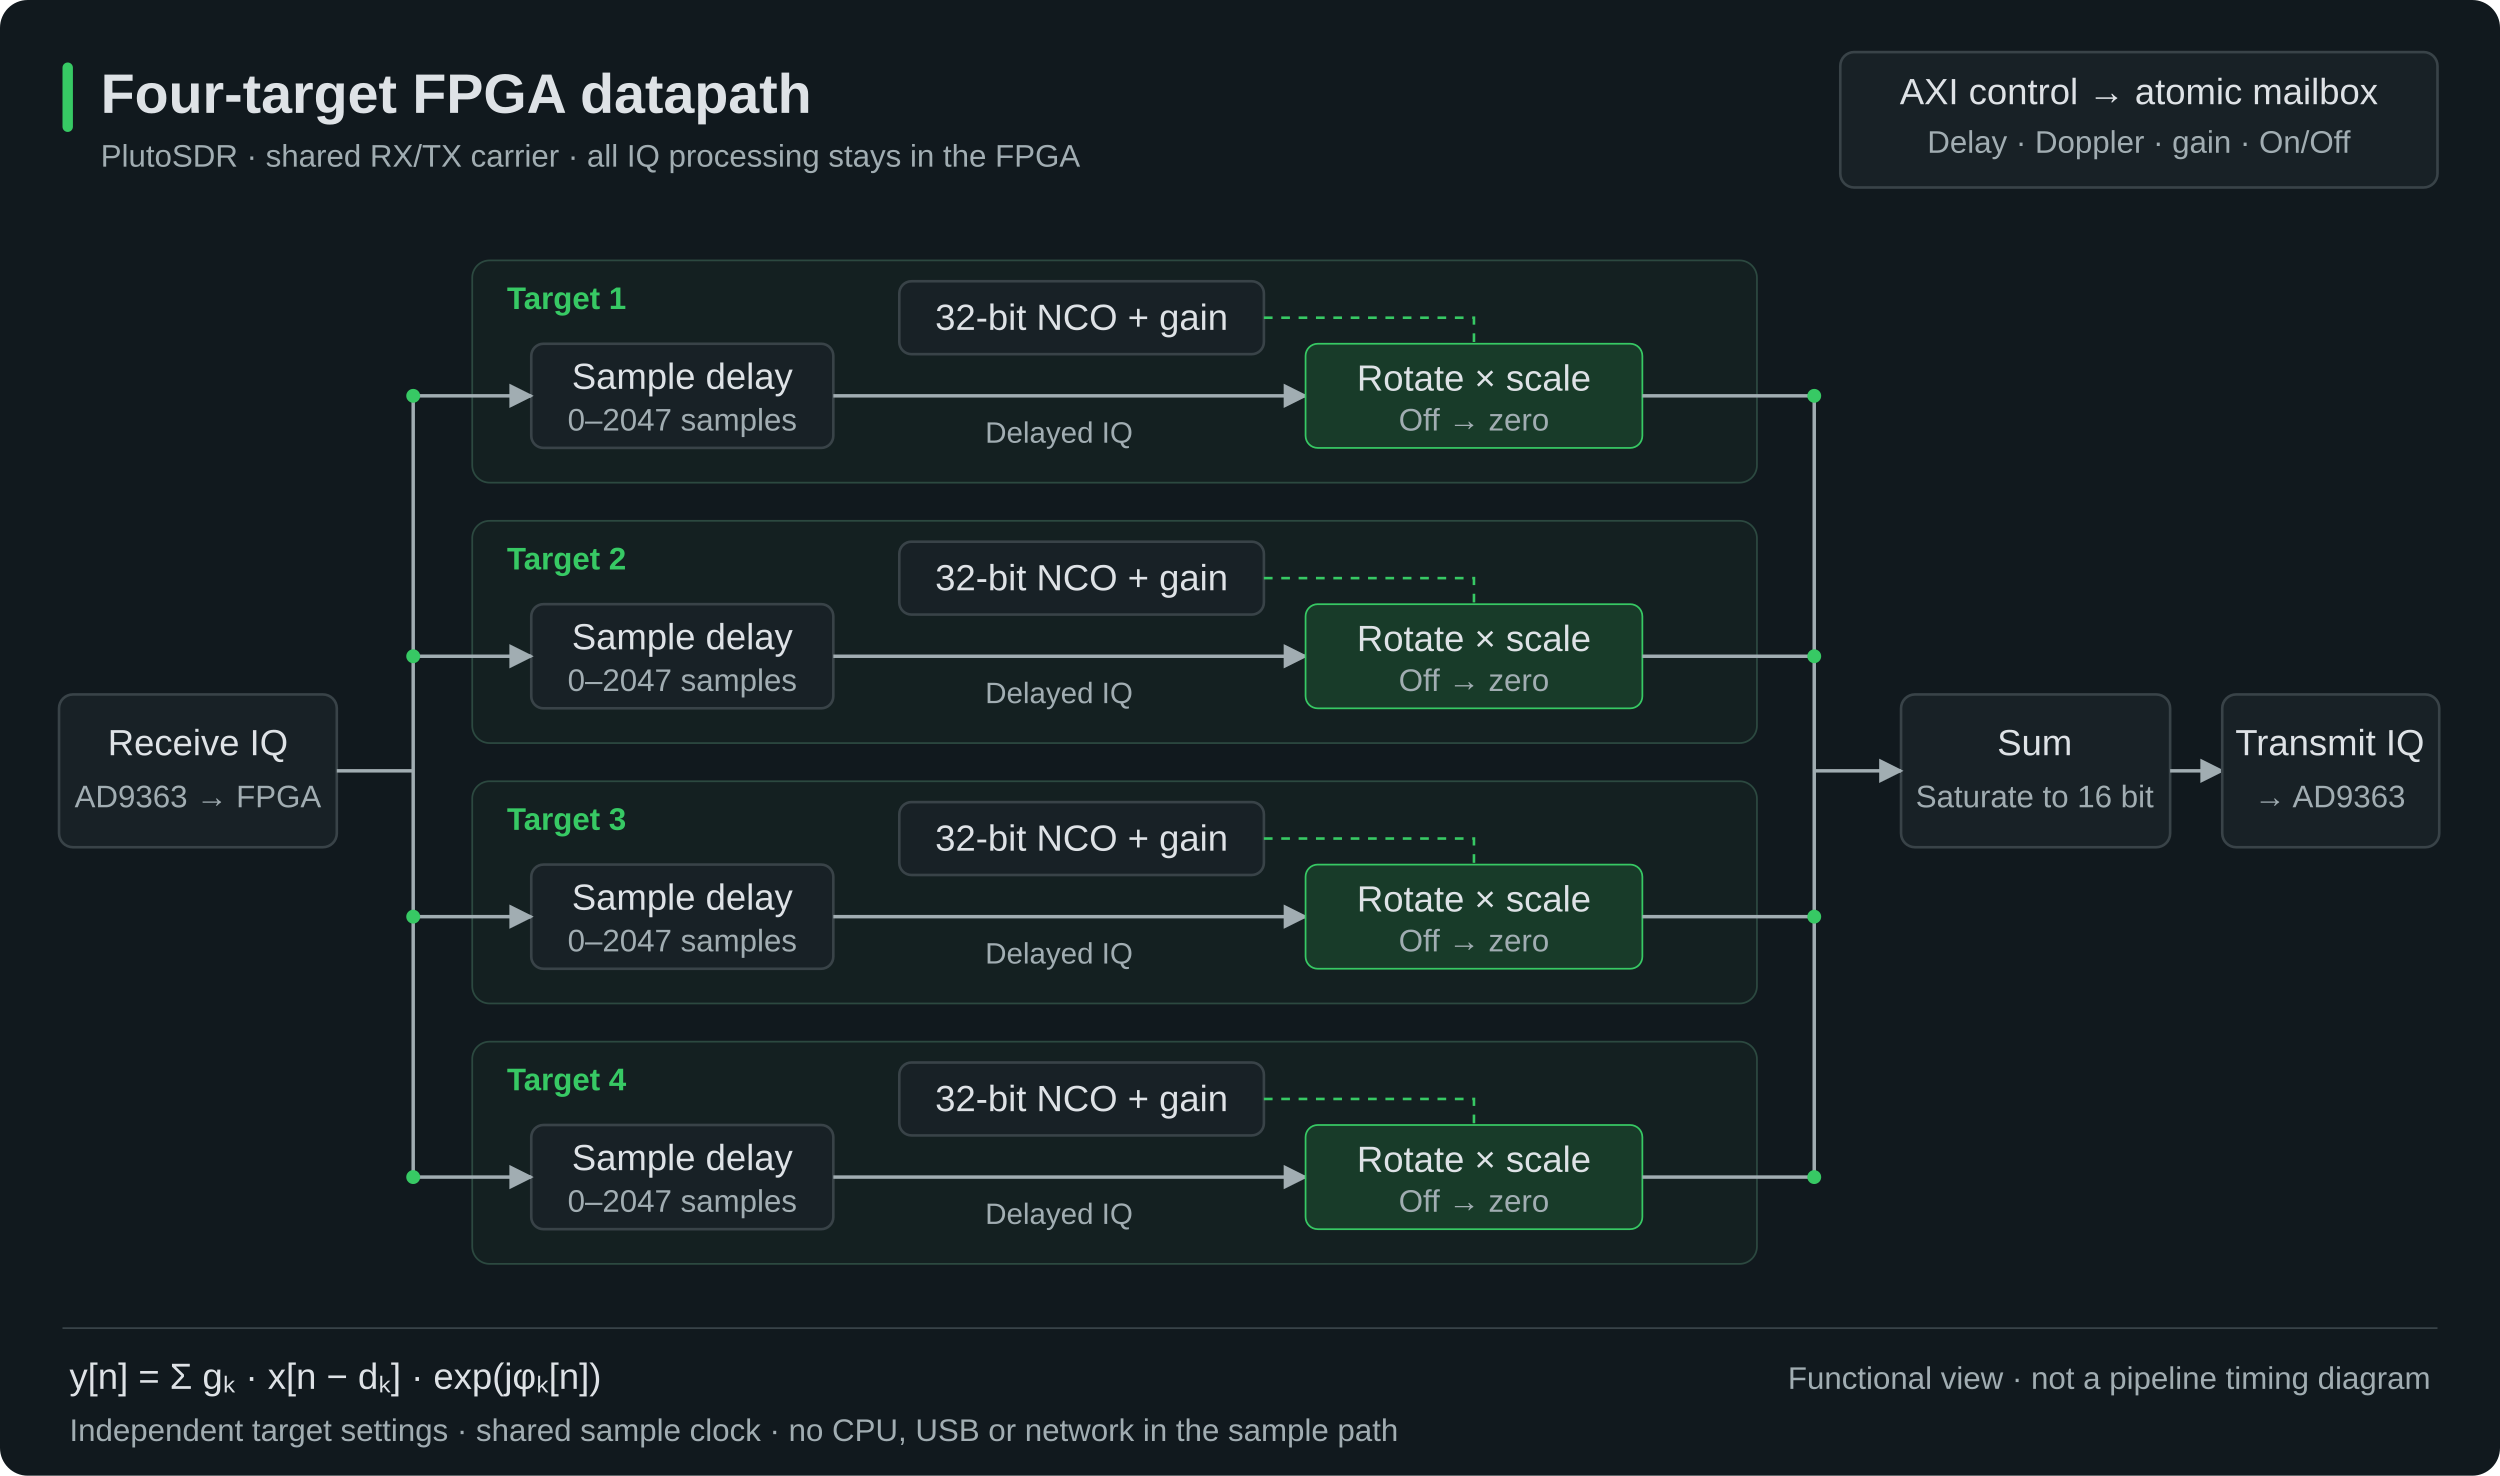
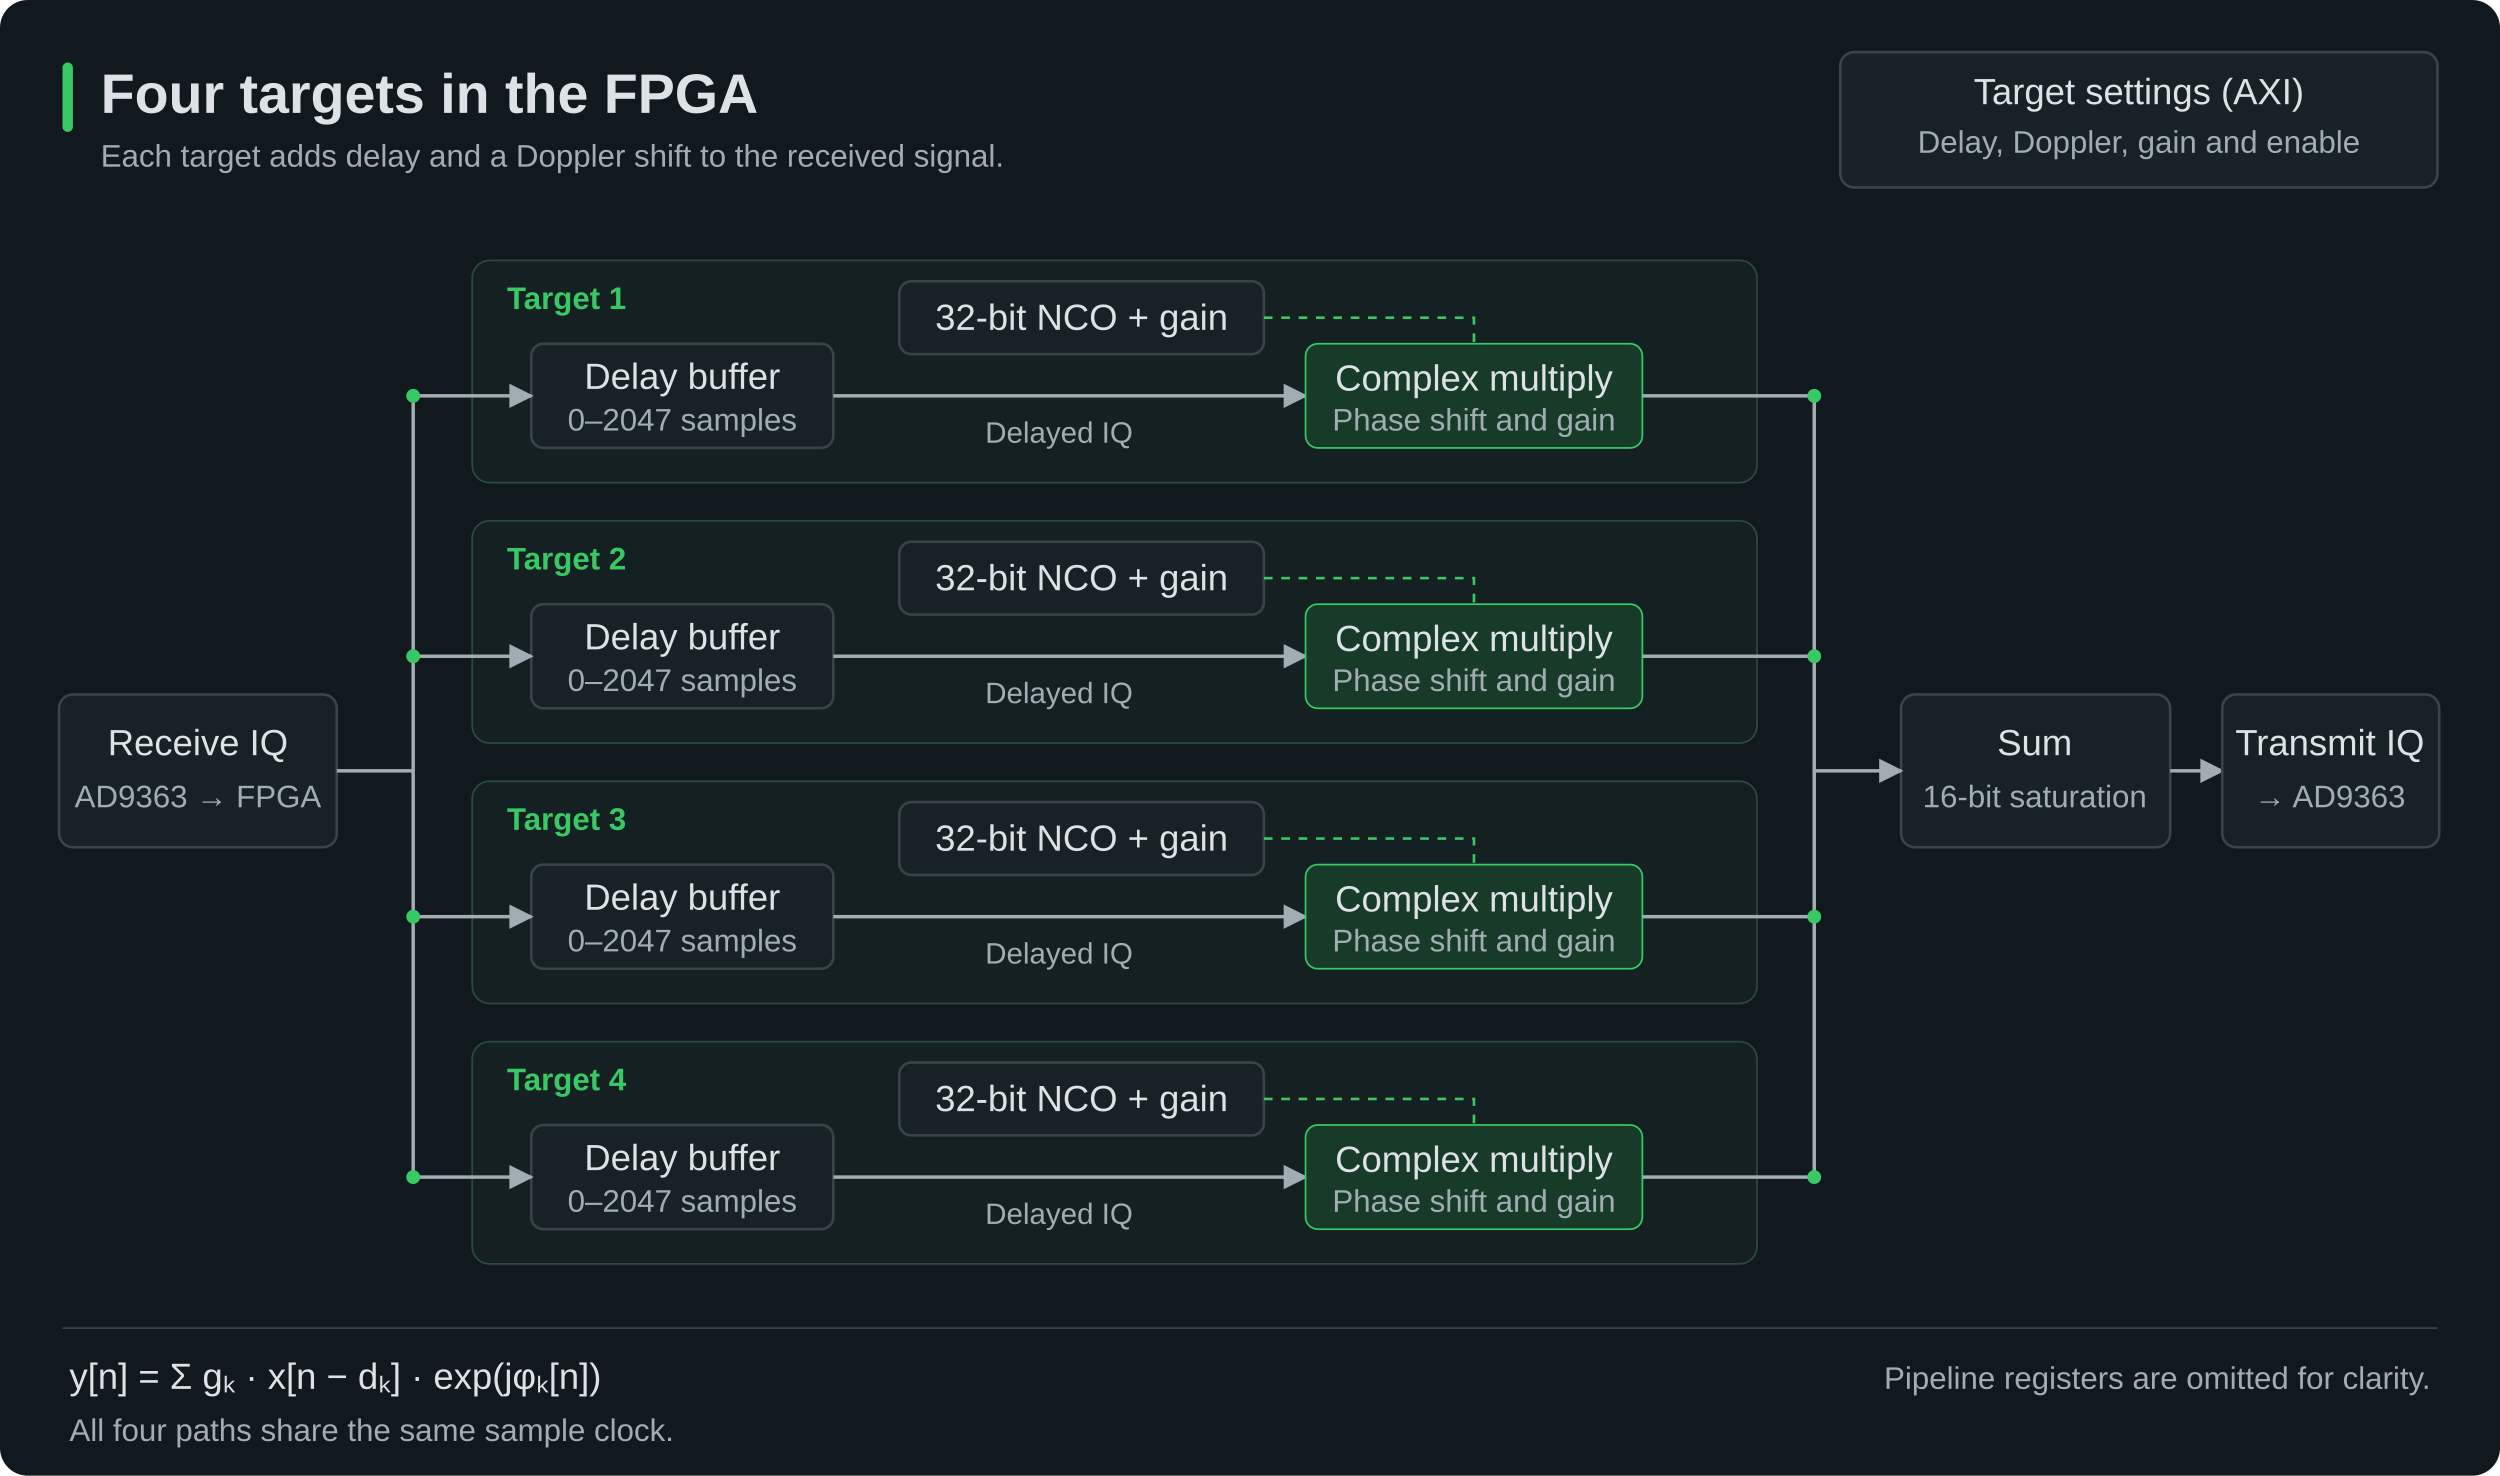
<svg xmlns="http://www.w3.org/2000/svg" width="1440" height="850" viewBox="0 0 1440 850" role="img" aria-labelledby="title description">
  <defs>
    <marker id="arrow" viewBox="0 0 10 10" refX="9" refY="5" markerWidth="7" markerHeight="7" orient="auto-start-reverse">
      <path d="M0 0 L10 5 L0 10Z" fill="#a1adb2" />
    </marker>
  </defs>
  <style>text{font-family:Carlito,"Segoe UI",Arial,sans-serif;fill:#dee2e6;font-size:21px}.muted{fill:#a1adb2;font-size:18px}.title{font-size:32px;font-weight:600}.green{fill:#37c964}.box{fill:#182126;stroke:#394348;stroke-width:1.5}.path{fill:none;stroke:#a1adb2;stroke-width:2}.control{fill:none;stroke:#37c964;stroke-width:1.5;stroke-dasharray:5 5}.label{font-size:18px;font-weight:600}.coefficient{font-size:17px;fill:#a1adb2}</style>
  <rect width="1440" height="850" rx="16" fill="#11191e" />
  <rect x="36" y="36" width="6" height="40" rx="3" fill="#37c964" />
-   <text class="title" x="58" y="65">Four-target FPGA datapath</text>
-   <text class="muted" x="58" y="96">PlutoSDR · shared RX/TX carrier · all IQ processing stays in the FPGA</text>
+   <text class="title" x="58" y="65">Four targets in the FPGA</text>
+   <text class="muted" x="58" y="96">Each target adds delay and a Doppler shift to the received signal.</text>
  <rect class="box" x="1060" y="30" width="344" height="78" rx="8" />
-   <text x="1232" y="60" text-anchor="middle">AXI control → atomic mailbox</text>
-   <text class="muted" x="1232" y="88" text-anchor="middle">Delay · Doppler · gain · On/Off</text>
+   <text x="1232" y="60" text-anchor="middle">Target settings (AXI)</text>
+   <text class="muted" x="1232" y="88" text-anchor="middle">Delay, Doppler, gain and enable</text>
  <rect class="box" x="34" y="400" width="160" height="88" rx="8" />
  <text x="114" y="435" text-anchor="middle">Receive IQ</text>
  <text class="muted" x="114" y="465" text-anchor="middle">AD9363 → FPGA</text>
  <path class="path" d="M194 444 H238 M238 228 V678" />
  <rect class="box" x="1095" y="400" width="155" height="88" rx="8" />
  <text x="1172" y="435" text-anchor="middle">Sum</text>
-   <text class="muted" x="1172" y="465" text-anchor="middle">Saturate to 16 bit</text>
+   <text class="muted" x="1172" y="465" text-anchor="middle">16-bit saturation</text>
  <path class="path" d="M1045 228 V678 M1045 444 H1095" marker-end="url(#arrow)" />
  <path class="path" d="M1250 444 H1280" marker-end="url(#arrow)" />
  <rect class="box" x="1280" y="400" width="125" height="88" rx="8" />
  <text x="1342" y="435" text-anchor="middle">Transmit IQ</text>
  <text class="muted" x="1342" y="465" text-anchor="middle">→ AD9363</text>
  <g aria-label="Target 1">
    <rect x="272" y="150" width="740" height="128" rx="10" fill="#142021" stroke="#2c4940" />
    <text class="label green" x="292" y="178">Target 1</text>
    <rect class="box" x="306" y="198" width="174" height="60" rx="7" />
-     <text x="393" y="224" text-anchor="middle">Sample delay</text>
+     <text x="393" y="224" text-anchor="middle">Delay buffer</text>
    <text class="muted" x="393" y="248" text-anchor="middle">0–2047 samples</text>
    <path class="path" d="M238 228 H306" marker-end="url(#arrow)" />
    <circle cx="238" cy="228" r="4" fill="#37c964" />
    <rect class="box" x="518" y="162" width="210" height="42" rx="7" />
    <text x="623" y="190" text-anchor="middle">32-bit NCO + gain</text>
    <path class="control" d="M728 183 H849 V198" />
    <path class="path" d="M480 228 H752" marker-end="url(#arrow)" />
    <text class="coefficient" x="610" y="255" text-anchor="middle">Delayed IQ</text>
    <rect x="752" y="198" width="194" height="60" rx="7" fill="#183b29" stroke="#37c964" />
-     <text x="849" y="225" text-anchor="middle">Rotate × scale</text>
-     <text class="muted" x="849" y="248" text-anchor="middle">Off → zero</text>
+     <text x="849" y="225" text-anchor="middle">Complex multiply</text>
+     <text class="muted" x="849" y="248" text-anchor="middle">Phase shift and gain</text>
    <path class="path" d="M946 228 H1045" />
    <circle cx="1045" cy="228" r="4" fill="#37c964" />
  </g>
  <g aria-label="Target 2">
    <rect x="272" y="300" width="740" height="128" rx="10" fill="#142021" stroke="#2c4940" />
    <text class="label green" x="292" y="328">Target 2</text>
    <rect class="box" x="306" y="348" width="174" height="60" rx="7" />
-     <text x="393" y="374" text-anchor="middle">Sample delay</text>
+     <text x="393" y="374" text-anchor="middle">Delay buffer</text>
    <text class="muted" x="393" y="398" text-anchor="middle">0–2047 samples</text>
    <path class="path" d="M238 378 H306" marker-end="url(#arrow)" />
    <circle cx="238" cy="378" r="4" fill="#37c964" />
    <rect class="box" x="518" y="312" width="210" height="42" rx="7" />
    <text x="623" y="340" text-anchor="middle">32-bit NCO + gain</text>
    <path class="control" d="M728 333 H849 V348" />
    <path class="path" d="M480 378 H752" marker-end="url(#arrow)" />
    <text class="coefficient" x="610" y="405" text-anchor="middle">Delayed IQ</text>
    <rect x="752" y="348" width="194" height="60" rx="7" fill="#183b29" stroke="#37c964" />
-     <text x="849" y="375" text-anchor="middle">Rotate × scale</text>
-     <text class="muted" x="849" y="398" text-anchor="middle">Off → zero</text>
+     <text x="849" y="375" text-anchor="middle">Complex multiply</text>
+     <text class="muted" x="849" y="398" text-anchor="middle">Phase shift and gain</text>
    <path class="path" d="M946 378 H1045" />
    <circle cx="1045" cy="378" r="4" fill="#37c964" />
  </g>
  <g aria-label="Target 3">
    <rect x="272" y="450" width="740" height="128" rx="10" fill="#142021" stroke="#2c4940" />
    <text class="label green" x="292" y="478">Target 3</text>
    <rect class="box" x="306" y="498" width="174" height="60" rx="7" />
-     <text x="393" y="524" text-anchor="middle">Sample delay</text>
+     <text x="393" y="524" text-anchor="middle">Delay buffer</text>
    <text class="muted" x="393" y="548" text-anchor="middle">0–2047 samples</text>
    <path class="path" d="M238 528 H306" marker-end="url(#arrow)" />
    <circle cx="238" cy="528" r="4" fill="#37c964" />
    <rect class="box" x="518" y="462" width="210" height="42" rx="7" />
    <text x="623" y="490" text-anchor="middle">32-bit NCO + gain</text>
    <path class="control" d="M728 483 H849 V498" />
    <path class="path" d="M480 528 H752" marker-end="url(#arrow)" />
    <text class="coefficient" x="610" y="555" text-anchor="middle">Delayed IQ</text>
    <rect x="752" y="498" width="194" height="60" rx="7" fill="#183b29" stroke="#37c964" />
-     <text x="849" y="525" text-anchor="middle">Rotate × scale</text>
-     <text class="muted" x="849" y="548" text-anchor="middle">Off → zero</text>
+     <text x="849" y="525" text-anchor="middle">Complex multiply</text>
+     <text class="muted" x="849" y="548" text-anchor="middle">Phase shift and gain</text>
    <path class="path" d="M946 528 H1045" />
    <circle cx="1045" cy="528" r="4" fill="#37c964" />
  </g>
  <g aria-label="Target 4">
    <rect x="272" y="600" width="740" height="128" rx="10" fill="#142021" stroke="#2c4940" />
    <text class="label green" x="292" y="628">Target 4</text>
    <rect class="box" x="306" y="648" width="174" height="60" rx="7" />
-     <text x="393" y="674" text-anchor="middle">Sample delay</text>
+     <text x="393" y="674" text-anchor="middle">Delay buffer</text>
    <text class="muted" x="393" y="698" text-anchor="middle">0–2047 samples</text>
    <path class="path" d="M238 678 H306" marker-end="url(#arrow)" />
    <circle cx="238" cy="678" r="4" fill="#37c964" />
    <rect class="box" x="518" y="612" width="210" height="42" rx="7" />
    <text x="623" y="640" text-anchor="middle">32-bit NCO + gain</text>
    <path class="control" d="M728 633 H849 V648" />
    <path class="path" d="M480 678 H752" marker-end="url(#arrow)" />
    <text class="coefficient" x="610" y="705" text-anchor="middle">Delayed IQ</text>
    <rect x="752" y="648" width="194" height="60" rx="7" fill="#183b29" stroke="#37c964" />
-     <text x="849" y="675" text-anchor="middle">Rotate × scale</text>
-     <text class="muted" x="849" y="698" text-anchor="middle">Off → zero</text>
+     <text x="849" y="675" text-anchor="middle">Complex multiply</text>
+     <text class="muted" x="849" y="698" text-anchor="middle">Phase shift and gain</text>
    <path class="path" d="M946 678 H1045" />
    <circle cx="1045" cy="678" r="4" fill="#37c964" />
  </g>
  <path d="M36 765 H1404" stroke="#394348" />
  <text x="40" y="800">y[n] = Σ gₖ · x[n − dₖ] · exp(jφₖ[n])</text>
-   <text class="muted" x="1400" y="800" text-anchor="end">Functional view · not a pipeline timing diagram</text>
-   <text class="muted" x="40" y="830">Independent target settings · shared sample clock · no CPU, USB or network in the sample path</text>
+   <text class="muted" x="1400" y="800" text-anchor="end">Pipeline registers are omitted for clarity.</text>
+   <text class="muted" x="40" y="830">All four paths share the same sample clock.</text>
</svg>
